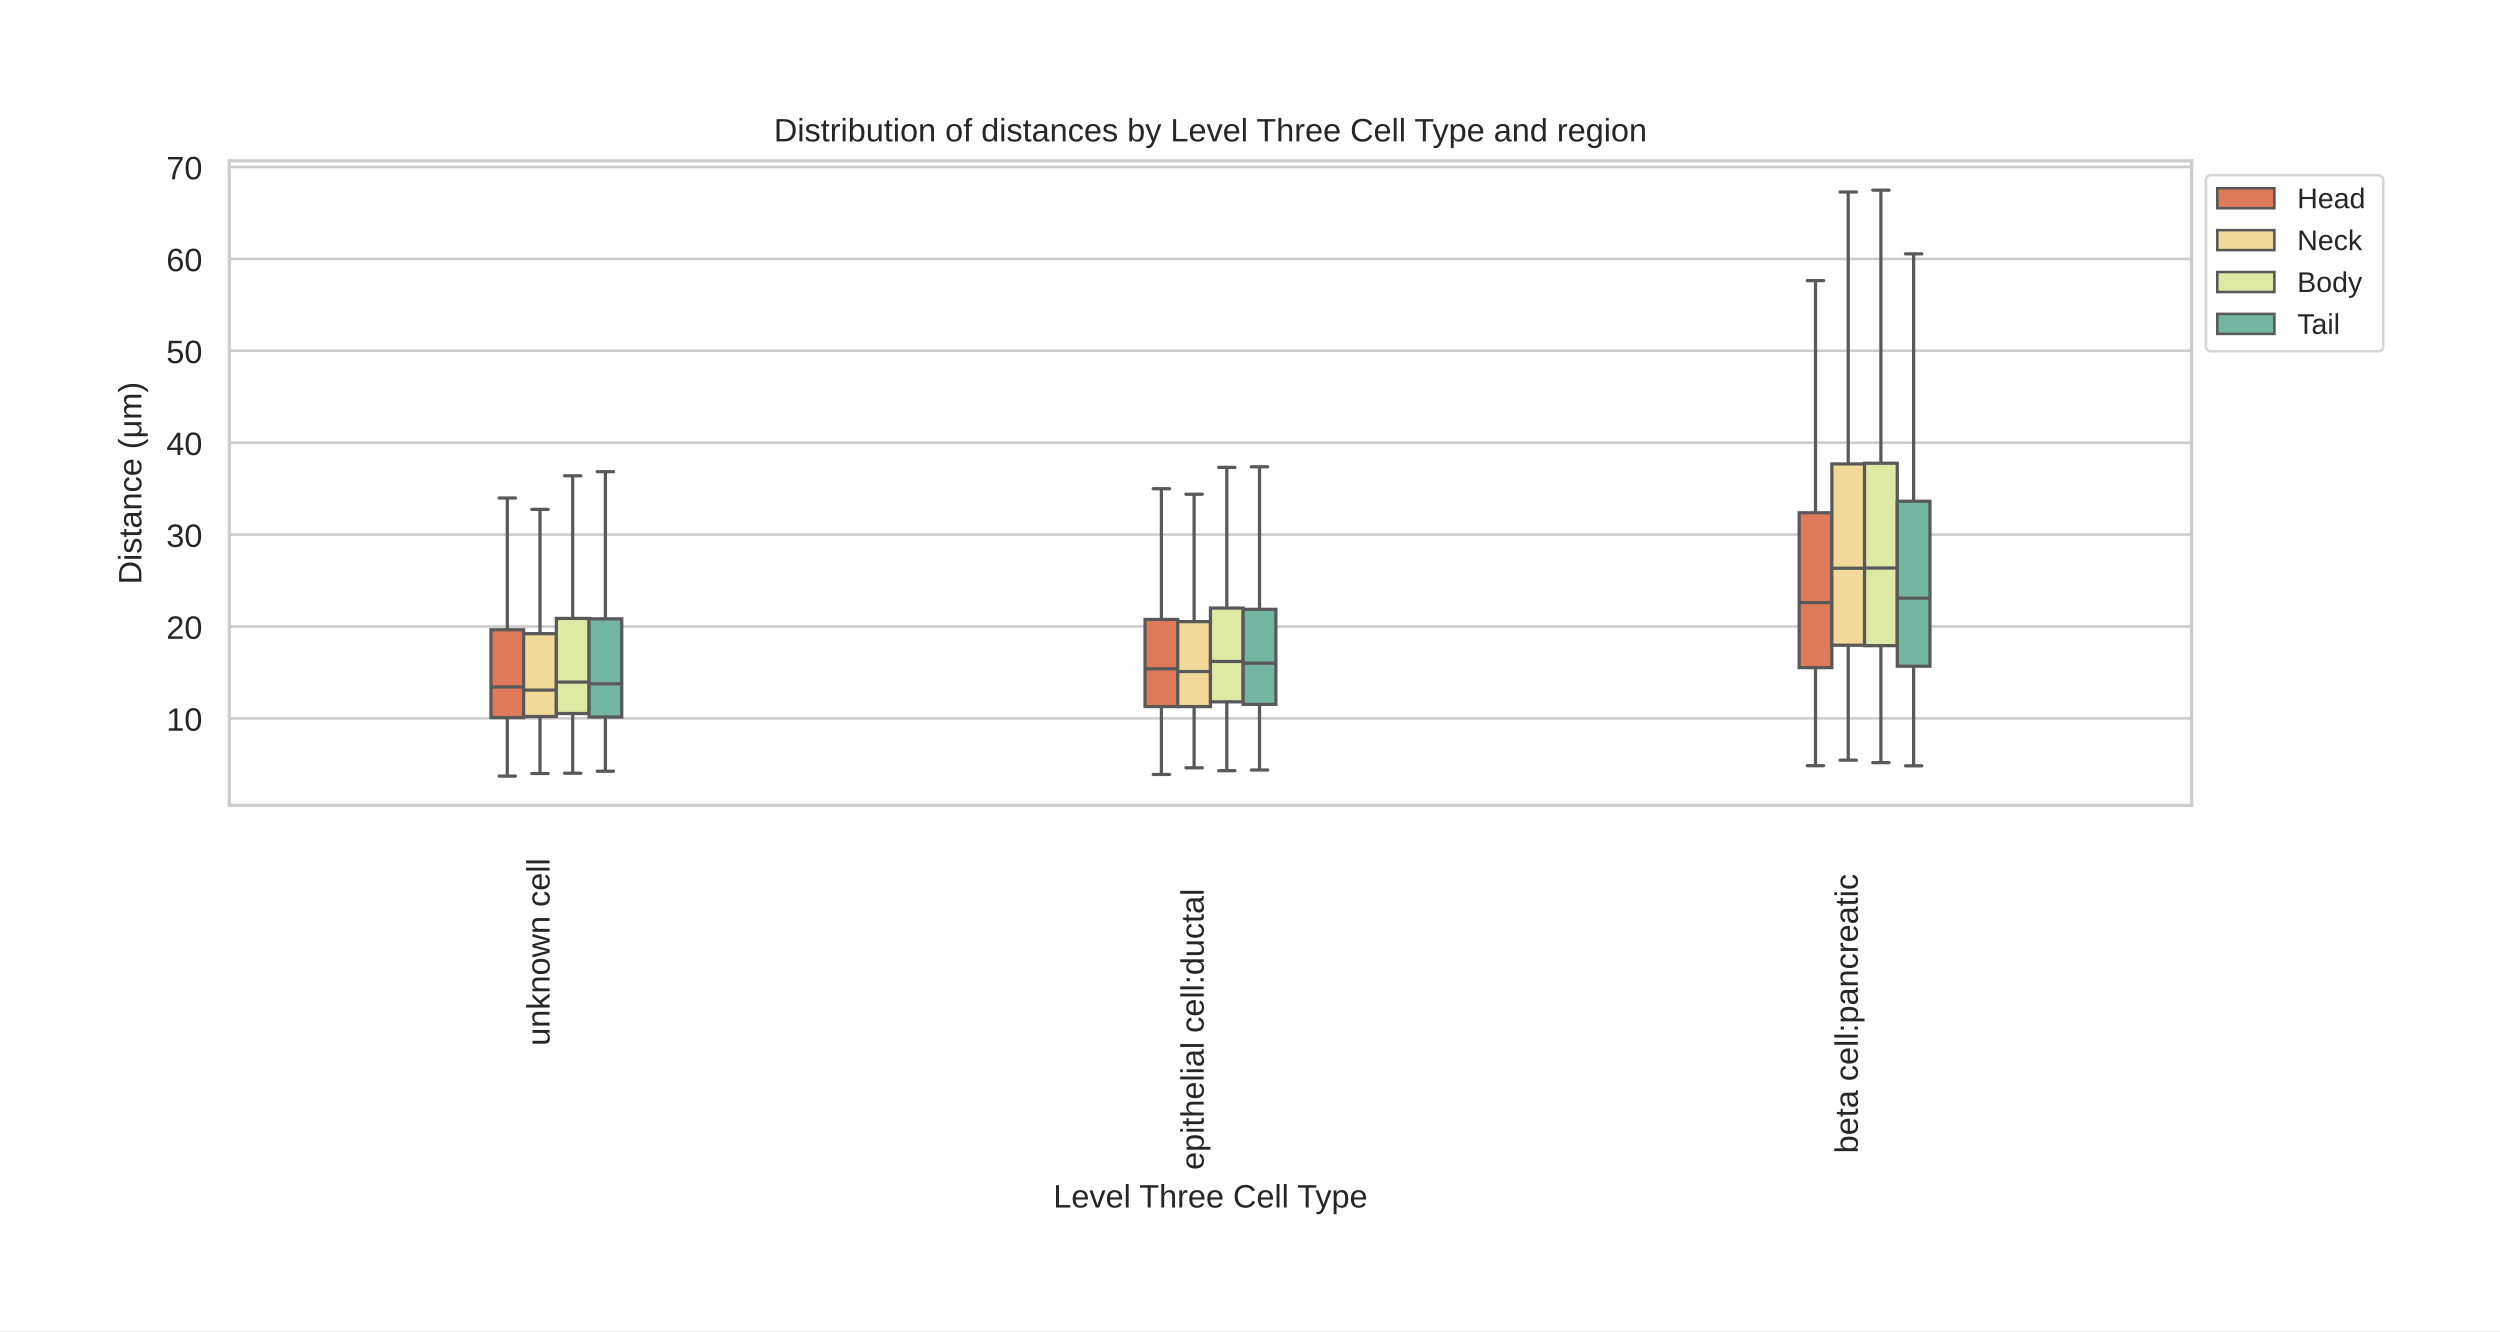
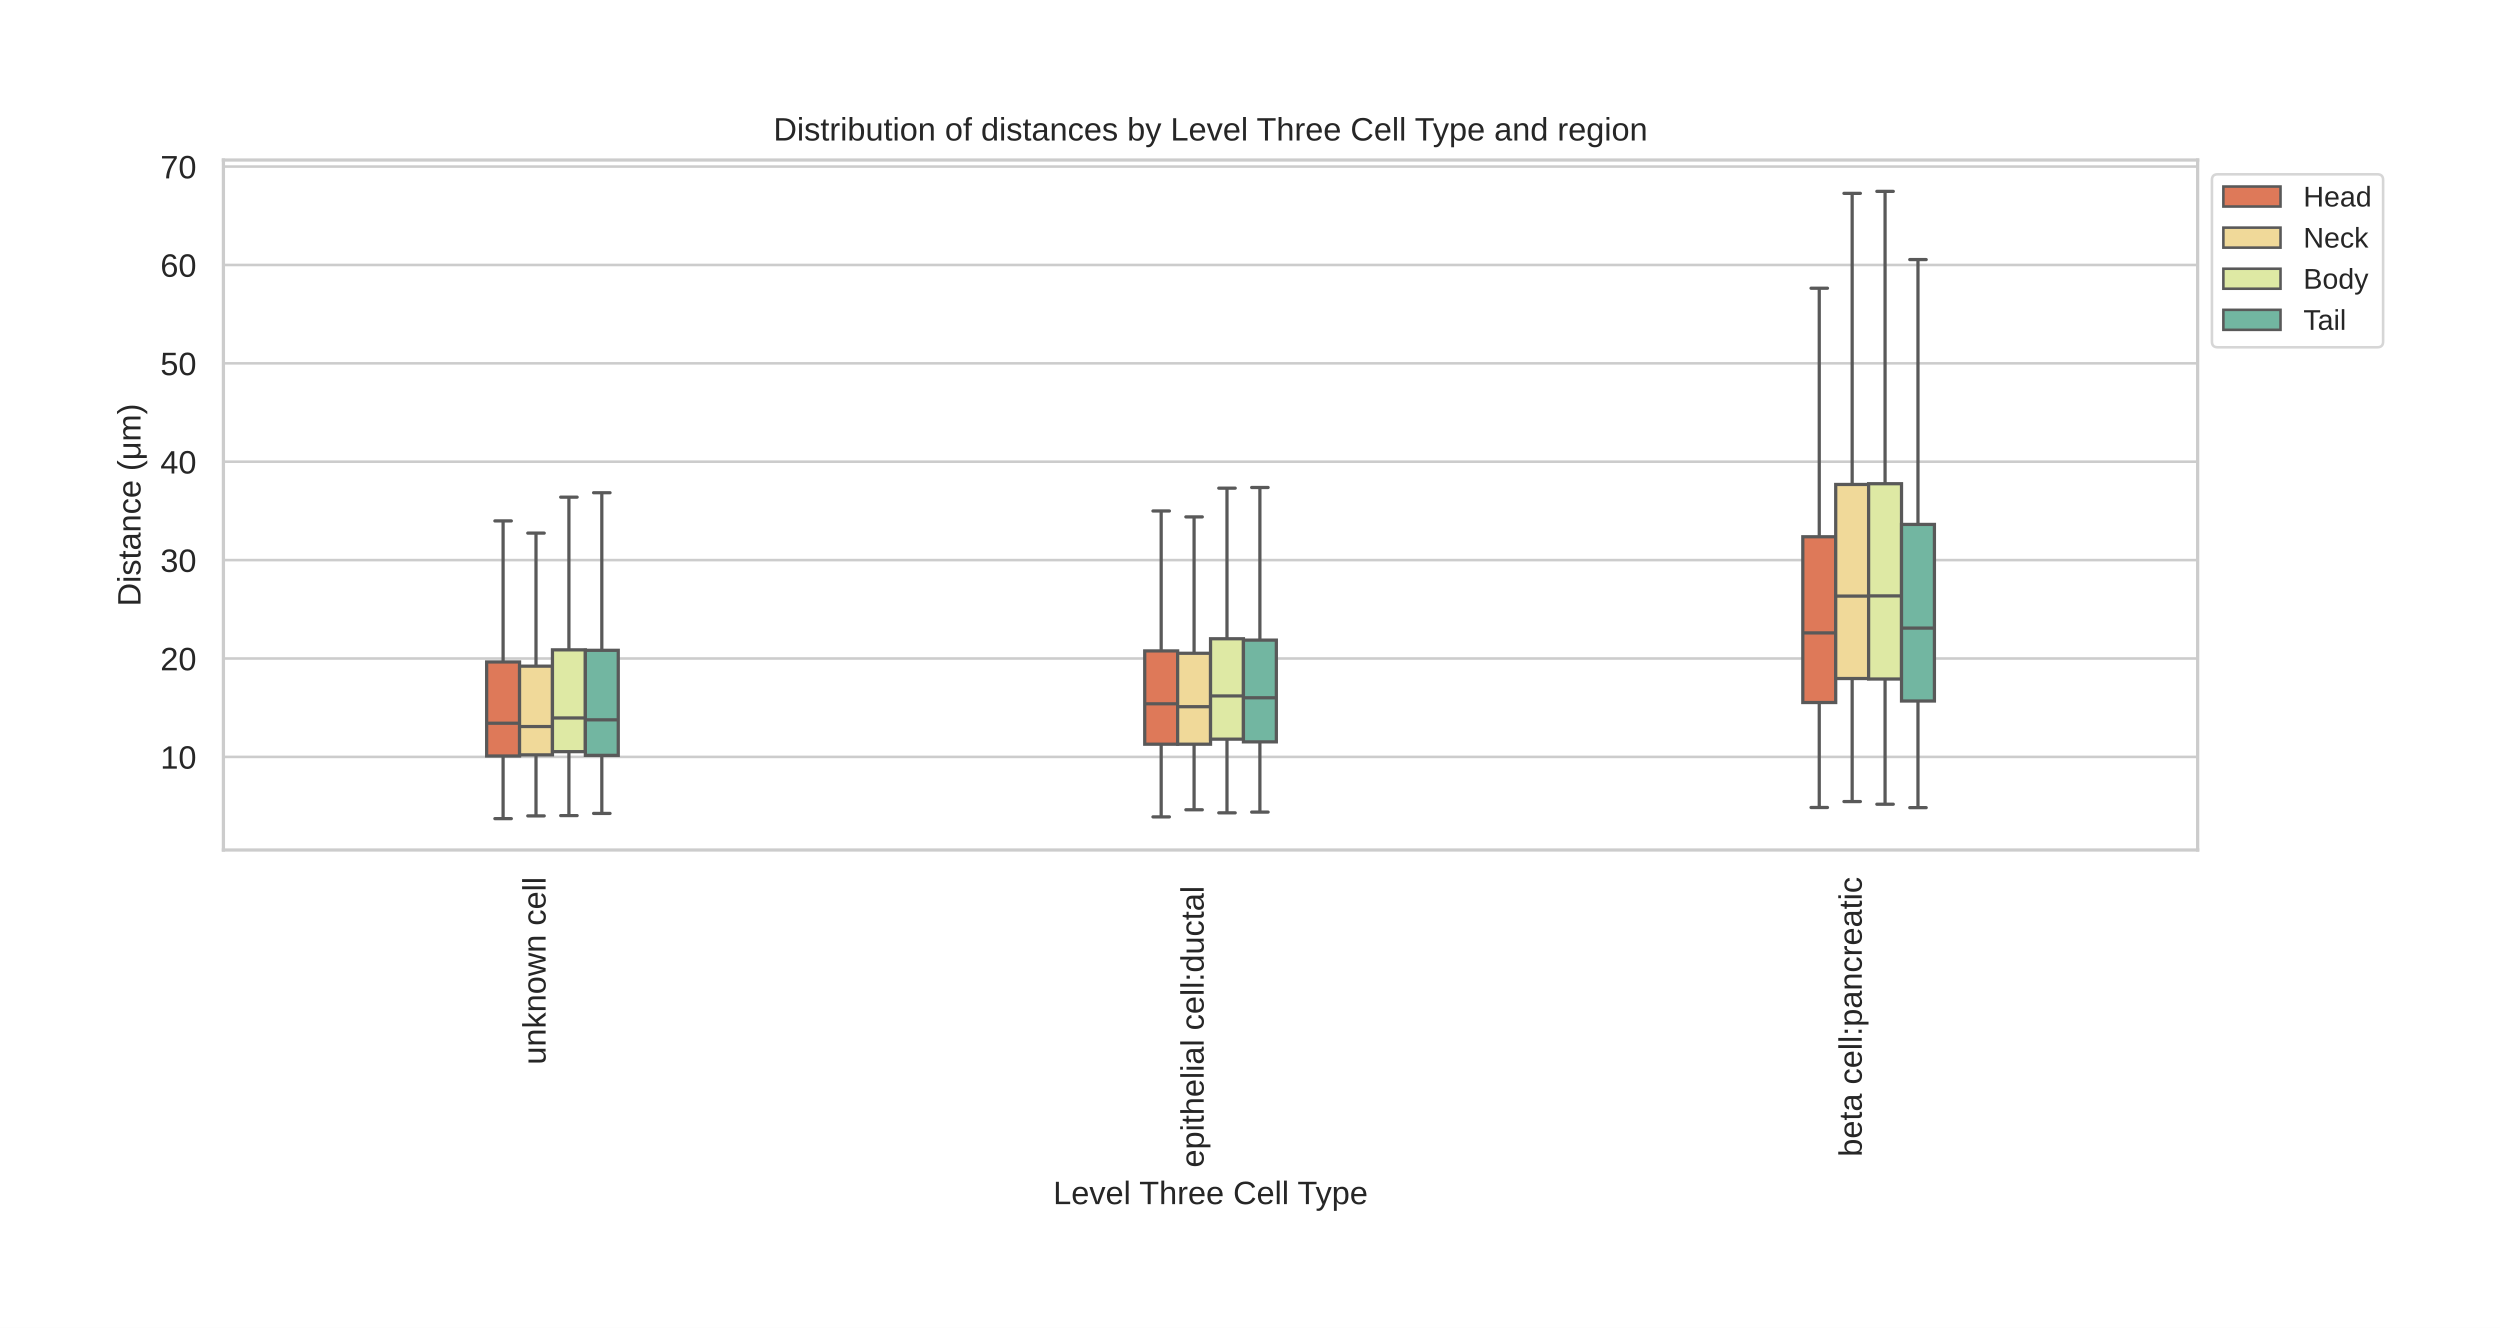
- <svg xmlns="http://www.w3.org/2000/svg" width="770.869pt" height="410.417pt" viewBox="0 0 770.869 410.417" version="1.1">
+ <svg xmlns="http://www.w3.org/2000/svg" width="769.944pt" height="408.959pt" viewBox="0 0 769.944 408.959" version="1.1">
  <defs>
    <style type="text/css">*{stroke-linejoin: round; stroke-linecap: butt}</style>
  </defs>
  <g id="figure_1">
    <g id="patch_1">
-       <path d="M 0 410.417  L 770.869 410.417  L 770.869 0  L 0 0  z " style="fill: #ffffff" />
+       <path d="M 0 408.959  L 769.944 408.959  L 769.944 0  L 0 0  z " style="fill: #ffffff" />
    </g>
    <g id="axes_1">
      <g id="patch_2">
-         <path d="M 70.703 248.342  L 675.777 248.342  L 675.777 49.598  L 70.703 49.598  z " style="fill: #ffffff" />
+         <path d="M 68.807 261.781  L 676.828 261.781  L 676.828 49.28  L 68.807 49.28  z " style="fill: #ffffff" />
      </g>
      <g id="matplotlib.axis_1">
        <g id="xtick_1">
          <g id="text_1">
-             <text style="font-size: 10px; font-family: 'Arial', 'DejaVu Sans', 'Liberation Sans', 'Bitstream Vera Sans', sans-serif; fill: #262626" transform="translate(169.4691 322.4659) rotate(-90)">unknown cell</text>
+             <text style="font-size: 10px; font-family: 'Arial', 'DejaVu Sans', 'Liberation Sans', 'Bitstream Vera Sans', sans-serif; fill: #262626" transform="translate(168.0393 327.8909) rotate(-90)">unknown cell</text>
          </g>
        </g>
        <g id="xtick_2">
          <g id="text_2">
-             <text style="font-size: 10px; font-family: 'Arial', 'DejaVu Sans', 'Liberation Sans', 'Bitstream Vera Sans', sans-serif; fill: #262626" transform="translate(371.1604 360.7393) rotate(-90)">epithelial cell:ductal </text>
+             <text style="font-size: 10px; font-family: 'Arial', 'DejaVu Sans', 'Liberation Sans', 'Bitstream Vera Sans', sans-serif; fill: #262626" transform="translate(370.7131 359.5737) rotate(-90)">epithelial cell:ductal </text>
          </g>
        </g>
        <g id="xtick_3">
          <g id="text_3">
-             <text style="font-size: 10px; font-family: 'Arial', 'DejaVu Sans', 'Liberation Sans', 'Bitstream Vera Sans', sans-serif; fill: #262626" transform="translate(572.8518 355.6237) rotate(-90)">beta cell:pancreatic</text>
+             <text style="font-size: 10px; font-family: 'Arial', 'DejaVu Sans', 'Liberation Sans', 'Bitstream Vera Sans', sans-serif; fill: #262626" transform="translate(573.3869 356.2378) rotate(-90)">beta cell:pancreatic</text>
          </g>
        </g>
        <g id="text_4">
-           <text style="font-size: 10px; font-family: 'Arial', 'DejaVu Sans', 'Liberation Sans', 'Bitstream Vera Sans', sans-serif; text-anchor: middle; fill: #262626" x="373.24" y="372.338" transform="rotate(-0 373.2401 372.3378)">Level Three Cell Type</text>
+           <text style="font-size: 10px; font-family: 'Arial', 'DejaVu Sans', 'Liberation Sans', 'Bitstream Vera Sans', sans-serif; text-anchor: middle; fill: #262626" x="372.818" y="370.854" transform="rotate(-0 372.8176 370.854)">Level Three Cell Type</text>
        </g>
      </g>
      <g id="matplotlib.axis_2">
        <g id="ytick_1">
          <g id="line2d_1">
-             <path d="M 70.703 221.517  L 675.777 221.517  " clip-path="url(#p433457b076)" style="fill: none; stroke: #cccccc; stroke-width: 0.8; stroke-linecap: round" />
+             <path d="M 68.807 233.099  L 676.828 233.099  " clip-path="url(#p534280cda8)" style="fill: none; stroke: #cccccc; stroke-width: 0.8; stroke-linecap: round" />
          </g>
          <g id="text_5">
-             <text style="font-size: 10px; font-family: 'Arial', 'DejaVu Sans', 'Liberation Sans', 'Bitstream Vera Sans', sans-serif; text-anchor: end; fill: #262626" x="62.403" y="225.316" transform="rotate(-0 62.40313 225.3158)">10</text>
+             <text style="font-size: 10px; font-family: 'Arial', 'DejaVu Sans', 'Liberation Sans', 'Bitstream Vera Sans', sans-serif; text-anchor: end; fill: #262626" x="60.507" y="236.739" transform="rotate(-0 60.50684 236.7389)">10</text>
          </g>
        </g>
        <g id="ytick_2">
          <g id="line2d_2">
-             <path d="M 70.703 193.178  L 675.777 193.178  " clip-path="url(#p433457b076)" style="fill: none; stroke: #cccccc; stroke-width: 0.8; stroke-linecap: round" />
+             <path d="M 68.807 202.799  L 676.828 202.799  " clip-path="url(#p534280cda8)" style="fill: none; stroke: #cccccc; stroke-width: 0.8; stroke-linecap: round" />
          </g>
          <g id="text_6">
-             <text style="font-size: 10px; font-family: 'Arial', 'DejaVu Sans', 'Liberation Sans', 'Bitstream Vera Sans', sans-serif; text-anchor: end; fill: #262626" x="62.403" y="196.978" transform="rotate(-0 62.40313 196.9776)">20</text>
+             <text style="font-size: 10px; font-family: 'Arial', 'DejaVu Sans', 'Liberation Sans', 'Bitstream Vera Sans', sans-serif; text-anchor: end; fill: #262626" x="60.507" y="206.439" transform="rotate(-0 60.50684 206.4391)">20</text>
          </g>
        </g>
        <g id="ytick_3">
          <g id="line2d_3">
-             <path d="M 70.703 164.84  L 675.777 164.84  " clip-path="url(#p433457b076)" style="fill: none; stroke: #cccccc; stroke-width: 0.8; stroke-linecap: round" />
+             <path d="M 68.807 172.499  L 676.828 172.499  " clip-path="url(#p534280cda8)" style="fill: none; stroke: #cccccc; stroke-width: 0.8; stroke-linecap: round" />
          </g>
          <g id="text_7">
-             <text style="font-size: 10px; font-family: 'Arial', 'DejaVu Sans', 'Liberation Sans', 'Bitstream Vera Sans', sans-serif; text-anchor: end; fill: #262626" x="62.403" y="168.639" transform="rotate(-0 62.40313 168.6394)">30</text>
+             <text style="font-size: 10px; font-family: 'Arial', 'DejaVu Sans', 'Liberation Sans', 'Bitstream Vera Sans', sans-serif; text-anchor: end; fill: #262626" x="60.507" y="176.139" transform="rotate(-0 60.50684 176.1393)">30</text>
          </g>
        </g>
        <g id="ytick_4">
          <g id="line2d_4">
-             <path d="M 70.703 136.502  L 675.777 136.502  " clip-path="url(#p433457b076)" style="fill: none; stroke: #cccccc; stroke-width: 0.8; stroke-linecap: round" />
+             <path d="M 68.807 142.199  L 676.828 142.199  " clip-path="url(#p534280cda8)" style="fill: none; stroke: #cccccc; stroke-width: 0.8; stroke-linecap: round" />
          </g>
          <g id="text_8">
-             <text style="font-size: 10px; font-family: 'Arial', 'DejaVu Sans', 'Liberation Sans', 'Bitstream Vera Sans', sans-serif; text-anchor: end; fill: #262626" x="62.403" y="140.301" transform="rotate(-0 62.40313 140.3011)">40</text>
+             <text style="font-size: 10px; font-family: 'Arial', 'DejaVu Sans', 'Liberation Sans', 'Bitstream Vera Sans', sans-serif; text-anchor: end; fill: #262626" x="60.507" y="145.839" transform="rotate(-0 60.50684 145.8394)">40</text>
          </g>
        </g>
        <g id="ytick_5">
          <g id="line2d_5">
-             <path d="M 70.703 108.164  L 675.777 108.164  " clip-path="url(#p433457b076)" style="fill: none; stroke: #cccccc; stroke-width: 0.8; stroke-linecap: round" />
+             <path d="M 68.807 111.899  L 676.828 111.899  " clip-path="url(#p534280cda8)" style="fill: none; stroke: #cccccc; stroke-width: 0.8; stroke-linecap: round" />
          </g>
          <g id="text_9">
-             <text style="font-size: 10px; font-family: 'Arial', 'DejaVu Sans', 'Liberation Sans', 'Bitstream Vera Sans', sans-serif; text-anchor: end; fill: #262626" x="62.403" y="111.963" transform="rotate(-0 62.40313 111.9629)">50</text>
+             <text style="font-size: 10px; font-family: 'Arial', 'DejaVu Sans', 'Liberation Sans', 'Bitstream Vera Sans', sans-serif; text-anchor: end; fill: #262626" x="60.507" y="115.54" transform="rotate(-0 60.50684 115.5396)">50</text>
          </g>
        </g>
        <g id="ytick_6">
          <g id="line2d_6">
-             <path d="M 70.703 79.825  L 675.777 79.825  " clip-path="url(#p433457b076)" style="fill: none; stroke: #cccccc; stroke-width: 0.8; stroke-linecap: round" />
+             <path d="M 68.807 81.6  L 676.828 81.6  " clip-path="url(#p534280cda8)" style="fill: none; stroke: #cccccc; stroke-width: 0.8; stroke-linecap: round" />
          </g>
          <g id="text_10">
-             <text style="font-size: 10px; font-family: 'Arial', 'DejaVu Sans', 'Liberation Sans', 'Bitstream Vera Sans', sans-serif; text-anchor: end; fill: #262626" x="62.403" y="83.625" transform="rotate(-0 62.40313 83.62468)">60</text>
+             <text style="font-size: 10px; font-family: 'Arial', 'DejaVu Sans', 'Liberation Sans', 'Bitstream Vera Sans', sans-serif; text-anchor: end; fill: #262626" x="60.507" y="85.24" transform="rotate(-0 60.50684 85.23978)">60</text>
          </g>
        </g>
        <g id="ytick_7">
          <g id="line2d_7">
-             <path d="M 70.703 51.487  L 675.777 51.487  " clip-path="url(#p433457b076)" style="fill: none; stroke: #cccccc; stroke-width: 0.8; stroke-linecap: round" />
+             <path d="M 68.807 51.3  L 676.828 51.3  " clip-path="url(#p534280cda8)" style="fill: none; stroke: #cccccc; stroke-width: 0.8; stroke-linecap: round" />
          </g>
          <g id="text_11">
-             <text style="font-size: 10px; font-family: 'Arial', 'DejaVu Sans', 'Liberation Sans', 'Bitstream Vera Sans', sans-serif; text-anchor: end; fill: #262626" x="62.403" y="55.286" transform="rotate(-0 62.40313 55.28645)">70</text>
+             <text style="font-size: 10px; font-family: 'Arial', 'DejaVu Sans', 'Liberation Sans', 'Bitstream Vera Sans', sans-serif; text-anchor: end; fill: #262626" x="60.507" y="54.94" transform="rotate(-0 60.50684 54.93995)">70</text>
          </g>
        </g>
        <g id="text_12">
-           <text style="font-size: 10px; font-family: 'Arial', 'DejaVu Sans', 'Liberation Sans', 'Bitstream Vera Sans', sans-serif; text-anchor: middle; fill: #262626" x="43.598" y="148.97" transform="rotate(-90 43.59844 148.9704)">Distance (μm)</text>
+           <text style="font-size: 10px; font-family: 'Arial', 'DejaVu Sans', 'Liberation Sans', 'Bitstream Vera Sans', sans-serif; text-anchor: middle; fill: #262626" x="43.28" y="155.531" transform="rotate(-90 43.28027 155.5309)">Distance (μm)</text>
        </g>
      </g>
      <g id="patch_3">
-         <path d="M 171.549 249.855  L 171.549 249.855  L 171.549 249.855  L 171.549 249.855  z " clip-path="url(#p433457b076)" style="fill: #de7959; stroke: #595959; stroke-width: 0.8; stroke-linejoin: miter" />
+         <path d="M 170.144 263.399  L 170.144 263.399  L 170.144 263.399  L 170.144 263.399  z " clip-path="url(#p534280cda8)" style="fill: #de7959; stroke: #595959; stroke-width: 0.8; stroke-linejoin: miter" />
      </g>
      <g id="patch_4">
-         <path d="M 171.549 249.855  L 171.549 249.855  L 171.549 249.855  L 171.549 249.855  z " clip-path="url(#p433457b076)" style="fill: #f0d999; stroke: #595959; stroke-width: 0.8; stroke-linejoin: miter" />
+         <path d="M 170.144 263.399  L 170.144 263.399  L 170.144 263.399  L 170.144 263.399  z " clip-path="url(#p534280cda8)" style="fill: #f0d999; stroke: #595959; stroke-width: 0.8; stroke-linejoin: miter" />
      </g>
      <g id="patch_5">
-         <path d="M 171.549 249.855  L 171.549 249.855  L 171.549 249.855  L 171.549 249.855  z " clip-path="url(#p433457b076)" style="fill: #dee9a4; stroke: #595959; stroke-width: 0.8; stroke-linejoin: miter" />
+         <path d="M 170.144 263.399  L 170.144 263.399  L 170.144 263.399  L 170.144 263.399  z " clip-path="url(#p534280cda8)" style="fill: #dee9a4; stroke: #595959; stroke-width: 0.8; stroke-linejoin: miter" />
      </g>
      <g id="patch_6">
-         <path d="M 171.549 249.855  L 171.549 249.855  L 171.549 249.855  L 171.549 249.855  z " clip-path="url(#p433457b076)" style="fill: #72b6a1; stroke: #595959; stroke-width: 0.8; stroke-linejoin: miter" />
+         <path d="M 170.144 263.399  L 170.144 263.399  L 170.144 263.399  L 170.144 263.399  z " clip-path="url(#p534280cda8)" style="fill: #72b6a1; stroke: #595959; stroke-width: 0.8; stroke-linejoin: miter" />
      </g>
      <g id="patch_7">
-         <path d="M 151.38 221.267  L 161.464 221.267  L 161.464 194.181  L 151.38 194.181  L 151.38 221.267  z " clip-path="url(#p433457b076)" style="fill: #de7959; stroke: #595959; stroke-linejoin: miter" />
+         <path d="M 149.876 232.832  L 160.01 232.832  L 160.01 203.871  L 149.876 203.871  L 149.876 232.832  z " clip-path="url(#p534280cda8)" style="fill: #de7959; stroke: #595959; stroke-linejoin: miter" />
      </g>
      <g id="line2d_8">
-         <path d="M 156.422 221.267  L 156.422 239.309  " clip-path="url(#p433457b076)" style="fill: none; stroke: #595959" />
+         <path d="M 154.943 232.832  L 154.943 252.122  " clip-path="url(#p534280cda8)" style="fill: none; stroke: #595959" />
      </g>
      <g id="line2d_9">
-         <path d="M 156.422 194.181  L 156.422 153.554  " clip-path="url(#p433457b076)" style="fill: none; stroke: #595959" />
+         <path d="M 154.943 203.871  L 154.943 160.432  " clip-path="url(#p534280cda8)" style="fill: none; stroke: #595959" />
      </g>
      <g id="line2d_10">
-         <path d="M 153.901 239.309  L 158.943 239.309  " clip-path="url(#p433457b076)" style="fill: none; stroke: #595959; stroke-linecap: round" />
+         <path d="M 152.41 252.122  L 157.477 252.122  " clip-path="url(#p534280cda8)" style="fill: none; stroke: #595959; stroke-linecap: round" />
      </g>
      <g id="line2d_11">
-         <path d="M 153.901 153.554  L 158.943 153.554  " clip-path="url(#p433457b076)" style="fill: none; stroke: #595959; stroke-linecap: round" />
+         <path d="M 152.41 160.432  L 157.477 160.432  " clip-path="url(#p534280cda8)" style="fill: none; stroke: #595959; stroke-linecap: round" />
      </g>
      <g id="patch_8">
-         <path d="M 353.071 217.869  L 363.156 217.869  L 363.156 190.998  L 353.071 190.998  L 353.071 217.869  z " clip-path="url(#p433457b076)" style="fill: #de7959; stroke: #595959; stroke-linejoin: miter" />
+         <path d="M 352.55 229.199  L 362.684 229.199  L 362.684 200.468  L 352.55 200.468  L 352.55 229.199  z " clip-path="url(#p534280cda8)" style="fill: #de7959; stroke: #595959; stroke-linejoin: miter" />
      </g>
      <g id="line2d_12">
-         <path d="M 358.113 217.869  L 358.113 238.803  " clip-path="url(#p433457b076)" style="fill: none; stroke: #595959" />
+         <path d="M 357.617 229.199  L 357.617 251.582  " clip-path="url(#p534280cda8)" style="fill: none; stroke: #595959" />
      </g>
      <g id="line2d_13">
-         <path d="M 358.113 190.998  L 358.113 150.692  " clip-path="url(#p433457b076)" style="fill: none; stroke: #595959" />
+         <path d="M 357.617 200.468  L 357.617 157.371  " clip-path="url(#p534280cda8)" style="fill: none; stroke: #595959" />
      </g>
      <g id="line2d_14">
-         <path d="M 355.592 238.803  L 360.634 238.803  " clip-path="url(#p433457b076)" style="fill: none; stroke: #595959; stroke-linecap: round" />
+         <path d="M 355.084 251.582  L 360.15 251.582  " clip-path="url(#p534280cda8)" style="fill: none; stroke: #595959; stroke-linecap: round" />
      </g>
      <g id="line2d_15">
-         <path d="M 355.592 150.692  L 360.634 150.692  " clip-path="url(#p433457b076)" style="fill: none; stroke: #595959; stroke-linecap: round" />
+         <path d="M 355.084 157.371  L 360.15 157.371  " clip-path="url(#p534280cda8)" style="fill: none; stroke: #595959; stroke-linecap: round" />
      </g>
      <g id="patch_9">
-         <path d="M 554.762 205.862  L 564.847 205.862  L 564.847 158.114  L 554.762 158.114  L 554.762 205.862  z " clip-path="url(#p433457b076)" style="fill: #de7959; stroke: #595959; stroke-linejoin: miter" />
+         <path d="M 555.224 216.361  L 565.358 216.361  L 565.358 165.308  L 555.224 165.308  L 555.224 216.361  z " clip-path="url(#p534280cda8)" style="fill: #de7959; stroke: #595959; stroke-linejoin: miter" />
      </g>
      <g id="line2d_16">
-         <path d="M 559.805 205.862  L 559.805 236.097  " clip-path="url(#p433457b076)" style="fill: none; stroke: #595959" />
+         <path d="M 560.291 216.361  L 560.291 248.688  " clip-path="url(#p534280cda8)" style="fill: none; stroke: #595959" />
      </g>
      <g id="line2d_17">
-         <path d="M 559.805 158.114  L 559.805 86.528  " clip-path="url(#p433457b076)" style="fill: none; stroke: #595959" />
+         <path d="M 560.291 165.308  L 560.291 88.766  " clip-path="url(#p534280cda8)" style="fill: none; stroke: #595959" />
      </g>
      <g id="line2d_18">
-         <path d="M 557.283 236.097  L 562.326 236.097  " clip-path="url(#p433457b076)" style="fill: none; stroke: #595959; stroke-linecap: round" />
+         <path d="M 557.757 248.688  L 562.824 248.688  " clip-path="url(#p534280cda8)" style="fill: none; stroke: #595959; stroke-linecap: round" />
      </g>
      <g id="line2d_19">
-         <path d="M 557.283 86.528  L 562.326 86.528  " clip-path="url(#p433457b076)" style="fill: none; stroke: #595959; stroke-linecap: round" />
+         <path d="M 557.757 88.766  L 562.824 88.766  " clip-path="url(#p534280cda8)" style="fill: none; stroke: #595959; stroke-linecap: round" />
      </g>
      <g id="patch_10">
-         <path d="M 161.464 220.937  L 171.549 220.937  L 171.549 195.389  L 161.464 195.389  L 161.464 220.937  z " clip-path="url(#p433457b076)" style="fill: #f0d999; stroke: #595959; stroke-linejoin: miter" />
+         <path d="M 160.01 232.479  L 170.144 232.479  L 170.144 205.162  L 160.01 205.162  L 160.01 232.479  z " clip-path="url(#p534280cda8)" style="fill: #f0d999; stroke: #595959; stroke-linejoin: miter" />
      </g>
      <g id="line2d_20">
-         <path d="M 166.507 220.937  L 166.507 238.516  " clip-path="url(#p433457b076)" style="fill: none; stroke: #595959" />
+         <path d="M 165.077 232.479  L 165.077 251.275  " clip-path="url(#p534280cda8)" style="fill: none; stroke: #595959" />
      </g>
      <g id="line2d_21">
-         <path d="M 166.507 195.389  L 166.507 157.066  " clip-path="url(#p433457b076)" style="fill: none; stroke: #595959" />
+         <path d="M 165.077 205.162  L 165.077 164.187  " clip-path="url(#p534280cda8)" style="fill: none; stroke: #595959" />
      </g>
      <g id="line2d_22">
-         <path d="M 163.985 238.516  L 169.028 238.516  " clip-path="url(#p433457b076)" style="fill: none; stroke: #595959; stroke-linecap: round" />
+         <path d="M 162.543 251.275  L 167.61 251.275  " clip-path="url(#p534280cda8)" style="fill: none; stroke: #595959; stroke-linecap: round" />
      </g>
      <g id="line2d_23">
-         <path d="M 163.985 157.066  L 169.028 157.066  " clip-path="url(#p433457b076)" style="fill: none; stroke: #595959; stroke-linecap: round" />
+         <path d="M 162.543 164.187  L 167.61 164.187  " clip-path="url(#p534280cda8)" style="fill: none; stroke: #595959; stroke-linecap: round" />
      </g>
      <g id="patch_11">
-         <path d="M 363.156 217.869  L 373.24 217.869  L 373.24 191.678  L 363.156 191.678  L 363.156 217.869  z " clip-path="url(#p433457b076)" style="fill: #f0d999; stroke: #595959; stroke-linejoin: miter" />
+         <path d="M 362.684 229.199  L 372.818 229.199  L 372.818 201.195  L 362.684 201.195  L 362.684 229.199  z " clip-path="url(#p534280cda8)" style="fill: #f0d999; stroke: #595959; stroke-linejoin: miter" />
      </g>
      <g id="line2d_24">
-         <path d="M 368.198 217.869  L 368.198 236.755  " clip-path="url(#p433457b076)" style="fill: none; stroke: #595959" />
+         <path d="M 367.751 229.199  L 367.751 249.392  " clip-path="url(#p534280cda8)" style="fill: none; stroke: #595959" />
      </g>
      <g id="line2d_25">
-         <path d="M 368.198 191.678  L 368.198 152.392  " clip-path="url(#p433457b076)" style="fill: none; stroke: #595959" />
+         <path d="M 367.751 201.195  L 367.751 159.19  " clip-path="url(#p534280cda8)" style="fill: none; stroke: #595959" />
      </g>
      <g id="line2d_26">
-         <path d="M 365.677 236.755  L 370.719 236.755  " clip-path="url(#p433457b076)" style="fill: none; stroke: #595959; stroke-linecap: round" />
+         <path d="M 365.217 249.392  L 370.284 249.392  " clip-path="url(#p534280cda8)" style="fill: none; stroke: #595959; stroke-linecap: round" />
      </g>
      <g id="line2d_27">
-         <path d="M 365.677 152.392  L 370.719 152.392  " clip-path="url(#p433457b076)" style="fill: none; stroke: #595959; stroke-linecap: round" />
+         <path d="M 365.217 159.19  L 370.284 159.19  " clip-path="url(#p534280cda8)" style="fill: none; stroke: #595959; stroke-linecap: round" />
      </g>
      <g id="patch_12">
-         <path d="M 564.847 198.952  L 574.931 198.952  L 574.931 143.051  L 564.847 143.051  L 564.847 198.952  z " clip-path="url(#p433457b076)" style="fill: #f0d999; stroke: #595959; stroke-linejoin: miter" />
+         <path d="M 565.358 208.972  L 575.491 208.972  L 575.491 149.202  L 565.358 149.202  L 565.358 208.972  z " clip-path="url(#p534280cda8)" style="fill: #f0d999; stroke: #595959; stroke-linejoin: miter" />
      </g>
      <g id="line2d_28">
-         <path d="M 569.889 198.952  L 569.889 234.385  " clip-path="url(#p433457b076)" style="fill: none; stroke: #595959" />
+         <path d="M 570.425 208.972  L 570.425 246.858  " clip-path="url(#p534280cda8)" style="fill: none; stroke: #595959" />
      </g>
      <g id="line2d_29">
-         <path d="M 569.889 143.051  L 569.889 59.202  " clip-path="url(#p433457b076)" style="fill: none; stroke: #595959" />
+         <path d="M 570.425 149.202  L 570.425 59.549  " clip-path="url(#p534280cda8)" style="fill: none; stroke: #595959" />
      </g>
      <g id="line2d_30">
-         <path d="M 567.368 234.385  L 572.41 234.385  " clip-path="url(#p433457b076)" style="fill: none; stroke: #595959; stroke-linecap: round" />
+         <path d="M 567.891 246.858  L 572.958 246.858  " clip-path="url(#p534280cda8)" style="fill: none; stroke: #595959; stroke-linecap: round" />
      </g>
      <g id="line2d_31">
-         <path d="M 567.368 59.202  L 572.41 59.202  " clip-path="url(#p433457b076)" style="fill: none; stroke: #595959; stroke-linecap: round" />
+         <path d="M 567.891 59.549  L 572.958 59.549  " clip-path="url(#p534280cda8)" style="fill: none; stroke: #595959; stroke-linecap: round" />
      </g>
      <g id="patch_13">
-         <path d="M 171.549 220.012  L 181.633 220.012  L 181.633 190.691  L 171.549 190.691  L 171.549 220.012  z " clip-path="url(#p433457b076)" style="fill: #dee9a4; stroke: #595959; stroke-linejoin: miter" />
+         <path d="M 170.144 231.49  L 180.277 231.49  L 180.277 200.139  L 170.144 200.139  L 170.144 231.49  z " clip-path="url(#p534280cda8)" style="fill: #dee9a4; stroke: #595959; stroke-linejoin: miter" />
      </g>
      <g id="line2d_32">
-         <path d="M 176.591 220.012  L 176.591 238.431  " clip-path="url(#p433457b076)" style="fill: none; stroke: #595959" />
+         <path d="M 175.211 231.49  L 175.211 251.184  " clip-path="url(#p534280cda8)" style="fill: none; stroke: #595959" />
      </g>
      <g id="line2d_33">
-         <path d="M 176.591 190.691  L 176.591 146.71  " clip-path="url(#p433457b076)" style="fill: none; stroke: #595959" />
+         <path d="M 175.211 200.139  L 175.211 153.113  " clip-path="url(#p534280cda8)" style="fill: none; stroke: #595959" />
      </g>
      <g id="line2d_34">
-         <path d="M 174.07 238.431  L 179.112 238.431  " clip-path="url(#p433457b076)" style="fill: none; stroke: #595959; stroke-linecap: round" />
+         <path d="M 172.677 251.184  L 177.744 251.184  " clip-path="url(#p534280cda8)" style="fill: none; stroke: #595959; stroke-linecap: round" />
      </g>
      <g id="line2d_35">
-         <path d="M 174.07 146.71  L 179.112 146.71  " clip-path="url(#p433457b076)" style="fill: none; stroke: #595959; stroke-linecap: round" />
+         <path d="M 172.677 153.113  L 177.744 153.113  " clip-path="url(#p534280cda8)" style="fill: none; stroke: #595959; stroke-linecap: round" />
      </g>
      <g id="patch_14">
-         <path d="M 373.24 216.415  L 383.325 216.415  L 383.325 187.495  L 373.24 187.495  L 373.24 216.415  z " clip-path="url(#p433457b076)" style="fill: #dee9a4; stroke: #595959; stroke-linejoin: miter" />
+         <path d="M 372.818 227.644  L 382.951 227.644  L 382.951 196.722  L 372.818 196.722  L 372.818 227.644  z " clip-path="url(#p534280cda8)" style="fill: #dee9a4; stroke: #595959; stroke-linejoin: miter" />
      </g>
      <g id="line2d_36">
-         <path d="M 378.282 216.415  L 378.282 237.64  " clip-path="url(#p433457b076)" style="fill: none; stroke: #595959" />
+         <path d="M 377.884 227.644  L 377.884 250.338  " clip-path="url(#p534280cda8)" style="fill: none; stroke: #595959" />
      </g>
      <g id="line2d_37">
-         <path d="M 378.282 187.495  L 378.282 144.117  " clip-path="url(#p433457b076)" style="fill: none; stroke: #595959" />
+         <path d="M 377.884 196.722  L 377.884 150.341  " clip-path="url(#p534280cda8)" style="fill: none; stroke: #595959" />
      </g>
      <g id="line2d_38">
-         <path d="M 375.761 237.64  L 380.804 237.64  " clip-path="url(#p433457b076)" style="fill: none; stroke: #595959; stroke-linecap: round" />
+         <path d="M 375.351 250.338  L 380.418 250.338  " clip-path="url(#p534280cda8)" style="fill: none; stroke: #595959; stroke-linecap: round" />
      </g>
      <g id="line2d_39">
-         <path d="M 375.761 144.117  L 380.804 144.117  " clip-path="url(#p433457b076)" style="fill: none; stroke: #595959; stroke-linecap: round" />
+         <path d="M 375.351 150.341  L 380.418 150.341  " clip-path="url(#p534280cda8)" style="fill: none; stroke: #595959; stroke-linecap: round" />
      </g>
      <g id="patch_15">
-         <path d="M 574.931 199.091  L 585.016 199.091  L 585.016 142.839  L 574.931 142.839  L 574.931 199.091  z " clip-path="url(#p433457b076)" style="fill: #dee9a4; stroke: #595959; stroke-linejoin: miter" />
+         <path d="M 575.491 209.121  L 585.625 209.121  L 585.625 148.975  L 575.491 148.975  L 575.491 209.121  z " clip-path="url(#p534280cda8)" style="fill: #dee9a4; stroke: #595959; stroke-linejoin: miter" />
      </g>
      <g id="line2d_40">
-         <path d="M 579.974 199.091  L 579.974 235.157  " clip-path="url(#p433457b076)" style="fill: none; stroke: #595959" />
+         <path d="M 580.558 209.121  L 580.558 247.684  " clip-path="url(#p534280cda8)" style="fill: none; stroke: #595959" />
      </g>
      <g id="line2d_41">
-         <path d="M 579.974 142.839  L 579.974 58.632  " clip-path="url(#p433457b076)" style="fill: none; stroke: #595959" />
+         <path d="M 580.558 148.975  L 580.558 58.939  " clip-path="url(#p534280cda8)" style="fill: none; stroke: #595959" />
      </g>
      <g id="line2d_42">
-         <path d="M 577.453 235.157  L 582.495 235.157  " clip-path="url(#p433457b076)" style="fill: none; stroke: #595959; stroke-linecap: round" />
+         <path d="M 578.025 247.684  L 583.092 247.684  " clip-path="url(#p534280cda8)" style="fill: none; stroke: #595959; stroke-linecap: round" />
      </g>
      <g id="line2d_43">
-         <path d="M 577.453 58.632  L 582.495 58.632  " clip-path="url(#p433457b076)" style="fill: none; stroke: #595959; stroke-linecap: round" />
+         <path d="M 578.025 58.939  L 583.092 58.939  " clip-path="url(#p534280cda8)" style="fill: none; stroke: #595959; stroke-linecap: round" />
      </g>
      <g id="patch_16">
-         <path d="M 181.633 221.082  L 191.718 221.082  L 191.718 190.823  L 181.633 190.823  L 181.633 221.082  z " clip-path="url(#p433457b076)" style="fill: #72b6a1; stroke: #595959; stroke-linejoin: miter" />
+         <path d="M 180.277 232.634  L 190.411 232.634  L 190.411 200.28  L 180.277 200.28  L 180.277 232.634  z " clip-path="url(#p534280cda8)" style="fill: #72b6a1; stroke: #595959; stroke-linejoin: miter" />
      </g>
      <g id="line2d_44">
-         <path d="M 186.676 221.082  L 186.676 237.805  " clip-path="url(#p433457b076)" style="fill: none; stroke: #595959" />
+         <path d="M 185.344 232.634  L 185.344 250.515  " clip-path="url(#p534280cda8)" style="fill: none; stroke: #595959" />
      </g>
      <g id="line2d_45">
-         <path d="M 186.676 190.823  L 186.676 145.434  " clip-path="url(#p433457b076)" style="fill: none; stroke: #595959" />
+         <path d="M 185.344 200.28  L 185.344 151.75  " clip-path="url(#p534280cda8)" style="fill: none; stroke: #595959" />
      </g>
      <g id="line2d_46">
-         <path d="M 184.155 237.805  L 189.197 237.805  " clip-path="url(#p433457b076)" style="fill: none; stroke: #595959; stroke-linecap: round" />
+         <path d="M 182.811 250.515  L 187.878 250.515  " clip-path="url(#p534280cda8)" style="fill: none; stroke: #595959; stroke-linecap: round" />
      </g>
      <g id="line2d_47">
-         <path d="M 184.155 145.434  L 189.197 145.434  " clip-path="url(#p433457b076)" style="fill: none; stroke: #595959; stroke-linecap: round" />
+         <path d="M 182.811 151.75  L 187.878 151.75  " clip-path="url(#p534280cda8)" style="fill: none; stroke: #595959; stroke-linecap: round" />
      </g>
      <g id="patch_17">
-         <path d="M 383.325 217.196  L 393.409 217.196  L 393.409 187.887  L 383.325 187.887  L 383.325 217.196  z " clip-path="url(#p433457b076)" style="fill: #72b6a1; stroke: #595959; stroke-linejoin: miter" />
+         <path d="M 382.951 228.479  L 393.085 228.479  L 393.085 197.141  L 382.951 197.141  L 382.951 228.479  z " clip-path="url(#p534280cda8)" style="fill: #72b6a1; stroke: #595959; stroke-linejoin: miter" />
      </g>
      <g id="line2d_48">
-         <path d="M 388.367 217.196  L 388.367 237.425  " clip-path="url(#p433457b076)" style="fill: none; stroke: #595959" />
+         <path d="M 388.018 228.479  L 388.018 250.108  " clip-path="url(#p534280cda8)" style="fill: none; stroke: #595959" />
      </g>
      <g id="line2d_49">
-         <path d="M 388.367 187.887  L 388.367 143.924  " clip-path="url(#p433457b076)" style="fill: none; stroke: #595959" />
+         <path d="M 388.018 197.141  L 388.018 150.136  " clip-path="url(#p534280cda8)" style="fill: none; stroke: #595959" />
      </g>
      <g id="line2d_50">
-         <path d="M 385.846 237.425  L 390.888 237.425  " clip-path="url(#p433457b076)" style="fill: none; stroke: #595959; stroke-linecap: round" />
+         <path d="M 385.485 250.108  L 390.552 250.108  " clip-path="url(#p534280cda8)" style="fill: none; stroke: #595959; stroke-linecap: round" />
      </g>
      <g id="line2d_51">
-         <path d="M 385.846 143.924  L 390.888 143.924  " clip-path="url(#p433457b076)" style="fill: none; stroke: #595959; stroke-linecap: round" />
+         <path d="M 385.485 150.136  L 390.552 150.136  " clip-path="url(#p534280cda8)" style="fill: none; stroke: #595959; stroke-linecap: round" />
      </g>
      <g id="patch_18">
-         <path d="M 585.016 205.426  L 595.101 205.426  L 595.101 154.562  L 585.016 154.562  L 585.016 205.426  z " clip-path="url(#p433457b076)" style="fill: #72b6a1; stroke: #595959; stroke-linejoin: miter" />
+         <path d="M 585.625 215.895  L 595.759 215.895  L 595.759 161.51  L 585.625 161.51  L 585.625 215.895  z " clip-path="url(#p534280cda8)" style="fill: #72b6a1; stroke: #595959; stroke-linejoin: miter" />
      </g>
      <g id="line2d_52">
-         <path d="M 590.058 205.426  L 590.058 236.144  " clip-path="url(#p433457b076)" style="fill: none; stroke: #595959" />
+         <path d="M 590.692 215.895  L 590.692 248.738  " clip-path="url(#p534280cda8)" style="fill: none; stroke: #595959" />
      </g>
      <g id="line2d_53">
-         <path d="M 590.058 154.562  L 590.058 78.279  " clip-path="url(#p433457b076)" style="fill: none; stroke: #595959" />
+         <path d="M 590.692 161.51  L 590.692 79.946  " clip-path="url(#p534280cda8)" style="fill: none; stroke: #595959" />
      </g>
      <g id="line2d_54">
-         <path d="M 587.537 236.144  L 592.579 236.144  " clip-path="url(#p433457b076)" style="fill: none; stroke: #595959; stroke-linecap: round" />
+         <path d="M 588.159 248.738  L 593.225 248.738  " clip-path="url(#p534280cda8)" style="fill: none; stroke: #595959; stroke-linecap: round" />
      </g>
      <g id="line2d_55">
-         <path d="M 587.537 78.279  L 592.579 78.279  " clip-path="url(#p433457b076)" style="fill: none; stroke: #595959; stroke-linecap: round" />
+         <path d="M 588.159 79.946  L 593.225 79.946  " clip-path="url(#p534280cda8)" style="fill: none; stroke: #595959; stroke-linecap: round" />
      </g>
      <g id="line2d_56">
-         <path d="M 151.38 211.83  L 161.464 211.83  " clip-path="url(#p433457b076)" style="fill: none; stroke: #595959" />
+         <path d="M 149.876 222.741  L 160.01 222.741  " clip-path="url(#p534280cda8)" style="fill: none; stroke: #595959" />
      </g>
      <g id="line2d_57">
-         <path d="M 353.071 206.228  L 363.156 206.228  " clip-path="url(#p433457b076)" style="fill: none; stroke: #595959" />
+         <path d="M 352.55 216.752  L 362.684 216.752  " clip-path="url(#p534280cda8)" style="fill: none; stroke: #595959" />
      </g>
      <g id="line2d_58">
-         <path d="M 554.762 185.81  L 564.847 185.81  " clip-path="url(#p433457b076)" style="fill: none; stroke: #595959" />
+         <path d="M 555.224 194.921  L 565.358 194.921  " clip-path="url(#p534280cda8)" style="fill: none; stroke: #595959" />
      </g>
      <g id="line2d_59">
-         <path d="M 161.464 212.779  L 171.549 212.779  " clip-path="url(#p433457b076)" style="fill: none; stroke: #595959" />
+         <path d="M 160.01 223.757  L 170.144 223.757  " clip-path="url(#p534280cda8)" style="fill: none; stroke: #595959" />
      </g>
      <g id="line2d_60">
-         <path d="M 363.156 207.063  L 373.24 207.063  " clip-path="url(#p433457b076)" style="fill: none; stroke: #595959" />
+         <path d="M 362.684 217.645  L 372.818 217.645  " clip-path="url(#p534280cda8)" style="fill: none; stroke: #595959" />
      </g>
      <g id="line2d_61">
-         <path d="M 564.847 175.211  L 574.931 175.211  " clip-path="url(#p433457b076)" style="fill: none; stroke: #595959" />
+         <path d="M 565.358 183.588  L 575.491 183.588  " clip-path="url(#p534280cda8)" style="fill: none; stroke: #595959" />
      </g>
      <g id="line2d_62">
-         <path d="M 171.549 210.317  L 181.633 210.317  " clip-path="url(#p433457b076)" style="fill: none; stroke: #595959" />
+         <path d="M 170.144 221.124  L 180.277 221.124  " clip-path="url(#p534280cda8)" style="fill: none; stroke: #595959" />
      </g>
      <g id="line2d_63">
-         <path d="M 373.24 203.964  L 383.325 203.964  " clip-path="url(#p433457b076)" style="fill: none; stroke: #595959" />
+         <path d="M 372.818 214.331  L 382.951 214.331  " clip-path="url(#p534280cda8)" style="fill: none; stroke: #595959" />
      </g>
      <g id="line2d_64">
-         <path d="M 574.931 175.149  L 585.016 175.149  " clip-path="url(#p433457b076)" style="fill: none; stroke: #595959" />
+         <path d="M 575.491 183.521  L 585.625 183.521  " clip-path="url(#p534280cda8)" style="fill: none; stroke: #595959" />
      </g>
      <g id="line2d_65">
-         <path d="M 181.633 210.849  L 191.718 210.849  " clip-path="url(#p433457b076)" style="fill: none; stroke: #595959" />
+         <path d="M 180.277 221.693  L 190.411 221.693  " clip-path="url(#p534280cda8)" style="fill: none; stroke: #595959" />
      </g>
      <g id="line2d_66">
-         <path d="M 383.325 204.492  L 393.409 204.492  " clip-path="url(#p433457b076)" style="fill: none; stroke: #595959" />
+         <path d="M 382.951 214.895  L 393.085 214.895  " clip-path="url(#p534280cda8)" style="fill: none; stroke: #595959" />
      </g>
      <g id="line2d_67">
-         <path d="M 585.016 184.431  L 595.101 184.431  " clip-path="url(#p433457b076)" style="fill: none; stroke: #595959" />
+         <path d="M 585.625 193.446  L 595.759 193.446  " clip-path="url(#p534280cda8)" style="fill: none; stroke: #595959" />
      </g>
      <g id="patch_19">
-         <path d="M 70.703 248.342  L 70.703 49.598  " style="fill: none; stroke: #cccccc; stroke-linejoin: miter; stroke-linecap: square" />
+         <path d="M 68.807 261.781  L 68.807 49.28  " style="fill: none; stroke: #cccccc; stroke-linejoin: miter; stroke-linecap: square" />
      </g>
      <g id="patch_20">
-         <path d="M 675.777 248.342  L 675.777 49.598  " style="fill: none; stroke: #cccccc; stroke-linejoin: miter; stroke-linecap: square" />
+         <path d="M 676.828 261.781  L 676.828 49.28  " style="fill: none; stroke: #cccccc; stroke-linejoin: miter; stroke-linecap: square" />
      </g>
      <g id="patch_21">
-         <path d="M 70.703 248.342  L 675.777 248.342  " style="fill: none; stroke: #cccccc; stroke-linejoin: miter; stroke-linecap: square" />
+         <path d="M 68.807 261.781  L 676.828 261.781  " style="fill: none; stroke: #cccccc; stroke-linejoin: miter; stroke-linecap: square" />
      </g>
      <g id="patch_22">
-         <path d="M 70.703 49.598  L 675.777 49.598  " style="fill: none; stroke: #cccccc; stroke-linejoin: miter; stroke-linecap: square" />
+         <path d="M 68.807 49.28  L 676.828 49.28  " style="fill: none; stroke: #cccccc; stroke-linejoin: miter; stroke-linecap: square" />
      </g>
      <g id="text_13">
-         <text style="font-size: 10px; font-family: 'Arial', 'DejaVu Sans', 'Liberation Sans', 'Bitstream Vera Sans', sans-serif; text-anchor: middle; fill: #262626" x="373.24" y="43.598" transform="rotate(-0 373.2401 43.59844)">Distribution of distances by Level Three Cell Type and region</text>
+         <text style="font-size: 10px; font-family: 'Arial', 'DejaVu Sans', 'Liberation Sans', 'Bitstream Vera Sans', sans-serif; text-anchor: middle; fill: #262626" x="372.818" y="43.28" transform="rotate(-0 372.8176 43.28027)">Distribution of distances by Level Three Cell Type and region</text>
      </g>
      <g id="legend_1">
        <g id="patch_23">
-           <path d="M 681.937 108.305  L 733.109 108.305  Q 734.869 108.305 734.869 106.545  L 734.869 55.758  Q 734.869 53.998 733.109 53.998  L 681.937 53.998  Q 680.177 53.998 680.177 55.758  L 680.177 106.545  Q 680.177 108.305 681.937 108.305  z " style="fill: #ffffff; opacity: 0.8; stroke: #cccccc; stroke-width: 0.8; stroke-linejoin: miter" />
+           <path d="M 682.988 106.955  L 732.184 106.955  Q 733.944 106.955 733.944 105.195  L 733.944 55.44  Q 733.944 53.68 732.184 53.68  L 682.988 53.68  Q 681.228 53.68 681.228 55.44  L 681.228 105.195  Q 681.228 106.955 682.988 106.955  z " style="fill: #ffffff; opacity: 0.8; stroke: #cccccc; stroke-width: 0.8; stroke-linejoin: miter" />
        </g>
        <g id="patch_24">
-           <path d="M 683.697 64.205  L 701.297 64.205  L 701.297 58.045  L 683.697 58.045  z " style="fill: #de7959; stroke: #595959; stroke-width: 0.8; stroke-linejoin: miter" />
+           <path d="M 684.748 63.607  L 702.348 63.607  L 702.348 57.447  L 684.748 57.447  z " style="fill: #de7959; stroke: #595959; stroke-width: 0.8; stroke-linejoin: miter" />
        </g>
        <g id="text_14">
-           <text style="font-size: 8.8px; font-family: 'Arial', 'DejaVu Sans', 'Liberation Sans', 'Bitstream Vera Sans', sans-serif; text-anchor: start; fill: #262626" x="708.337" y="64.205" transform="rotate(-0 708.3371 64.20506)">Head</text>
+           <text style="font-size: 8.8px; font-family: 'Arial', 'DejaVu Sans', 'Liberation Sans', 'Bitstream Vera Sans', sans-serif; text-anchor: start; fill: #262626" x="709.388" y="63.607" transform="rotate(-0 709.3883 63.60691)">Head</text>
        </g>
        <g id="patch_25">
-           <path d="M 683.697 77.122  L 701.297 77.122  L 701.297 70.962  L 683.697 70.962  z " style="fill: #f0d999; stroke: #595959; stroke-width: 0.8; stroke-linejoin: miter" />
+           <path d="M 684.748 76.266  L 702.348 76.266  L 702.348 70.106  L 684.748 70.106  z " style="fill: #f0d999; stroke: #595959; stroke-width: 0.8; stroke-linejoin: miter" />
        </g>
        <g id="text_15">
-           <text style="font-size: 8.8px; font-family: 'Arial', 'DejaVu Sans', 'Liberation Sans', 'Bitstream Vera Sans', sans-serif; text-anchor: start; fill: #262626" x="708.337" y="77.122" transform="rotate(-0 708.3371 77.12181)">Neck</text>
+           <text style="font-size: 8.8px; font-family: 'Arial', 'DejaVu Sans', 'Liberation Sans', 'Bitstream Vera Sans', sans-serif; text-anchor: start; fill: #262626" x="709.388" y="76.266" transform="rotate(-0 709.3883 76.26551)">Neck</text>
        </g>
        <g id="patch_26">
-           <path d="M 683.697 90.039  L 701.297 90.039  L 701.297 83.879  L 683.697 83.879  z " style="fill: #dee9a4; stroke: #595959; stroke-width: 0.8; stroke-linejoin: miter" />
+           <path d="M 684.748 88.924  L 702.348 88.924  L 702.348 82.764  L 684.748 82.764  z " style="fill: #dee9a4; stroke: #595959; stroke-width: 0.8; stroke-linejoin: miter" />
        </g>
        <g id="text_16">
-           <text style="font-size: 8.8px; font-family: 'Arial', 'DejaVu Sans', 'Liberation Sans', 'Bitstream Vera Sans', sans-serif; text-anchor: start; fill: #262626" x="708.337" y="90.039" transform="rotate(-0 708.3371 90.03856)">Body</text>
+           <text style="font-size: 8.8px; font-family: 'Arial', 'DejaVu Sans', 'Liberation Sans', 'Bitstream Vera Sans', sans-serif; text-anchor: start; fill: #262626" x="709.388" y="88.924" transform="rotate(-0 709.3883 88.9241)">Body</text>
        </g>
        <g id="patch_27">
-           <path d="M 683.697 102.955  L 701.297 102.955  L 701.297 96.795  L 683.697 96.795  z " style="fill: #72b6a1; stroke: #595959; stroke-width: 0.8; stroke-linejoin: miter" />
+           <path d="M 684.748 101.583  L 702.348 101.583  L 702.348 95.423  L 684.748 95.423  z " style="fill: #72b6a1; stroke: #595959; stroke-width: 0.8; stroke-linejoin: miter" />
        </g>
        <g id="text_17">
-           <text style="font-size: 8.8px; font-family: 'Arial', 'DejaVu Sans', 'Liberation Sans', 'Bitstream Vera Sans', sans-serif; text-anchor: start; fill: #262626" x="708.337" y="102.955" transform="rotate(-0 708.3371 102.9553)">Tail</text>
+           <text style="font-size: 8.8px; font-family: 'Arial', 'DejaVu Sans', 'Liberation Sans', 'Bitstream Vera Sans', sans-serif; text-anchor: start; fill: #262626" x="709.388" y="101.583" transform="rotate(-0 709.3883 101.5829)">Tail</text>
        </g>
      </g>
    </g>
  </g>
  <defs>
-     <clipPath id="p433457b076">
-       <rect x="70.703" y="49.598" width="605.074" height="198.744" />
+     <clipPath id="p534280cda8">
+       <rect x="68.807" y="49.28" width="608.021" height="212.501" />
    </clipPath>
  </defs>
</svg>
